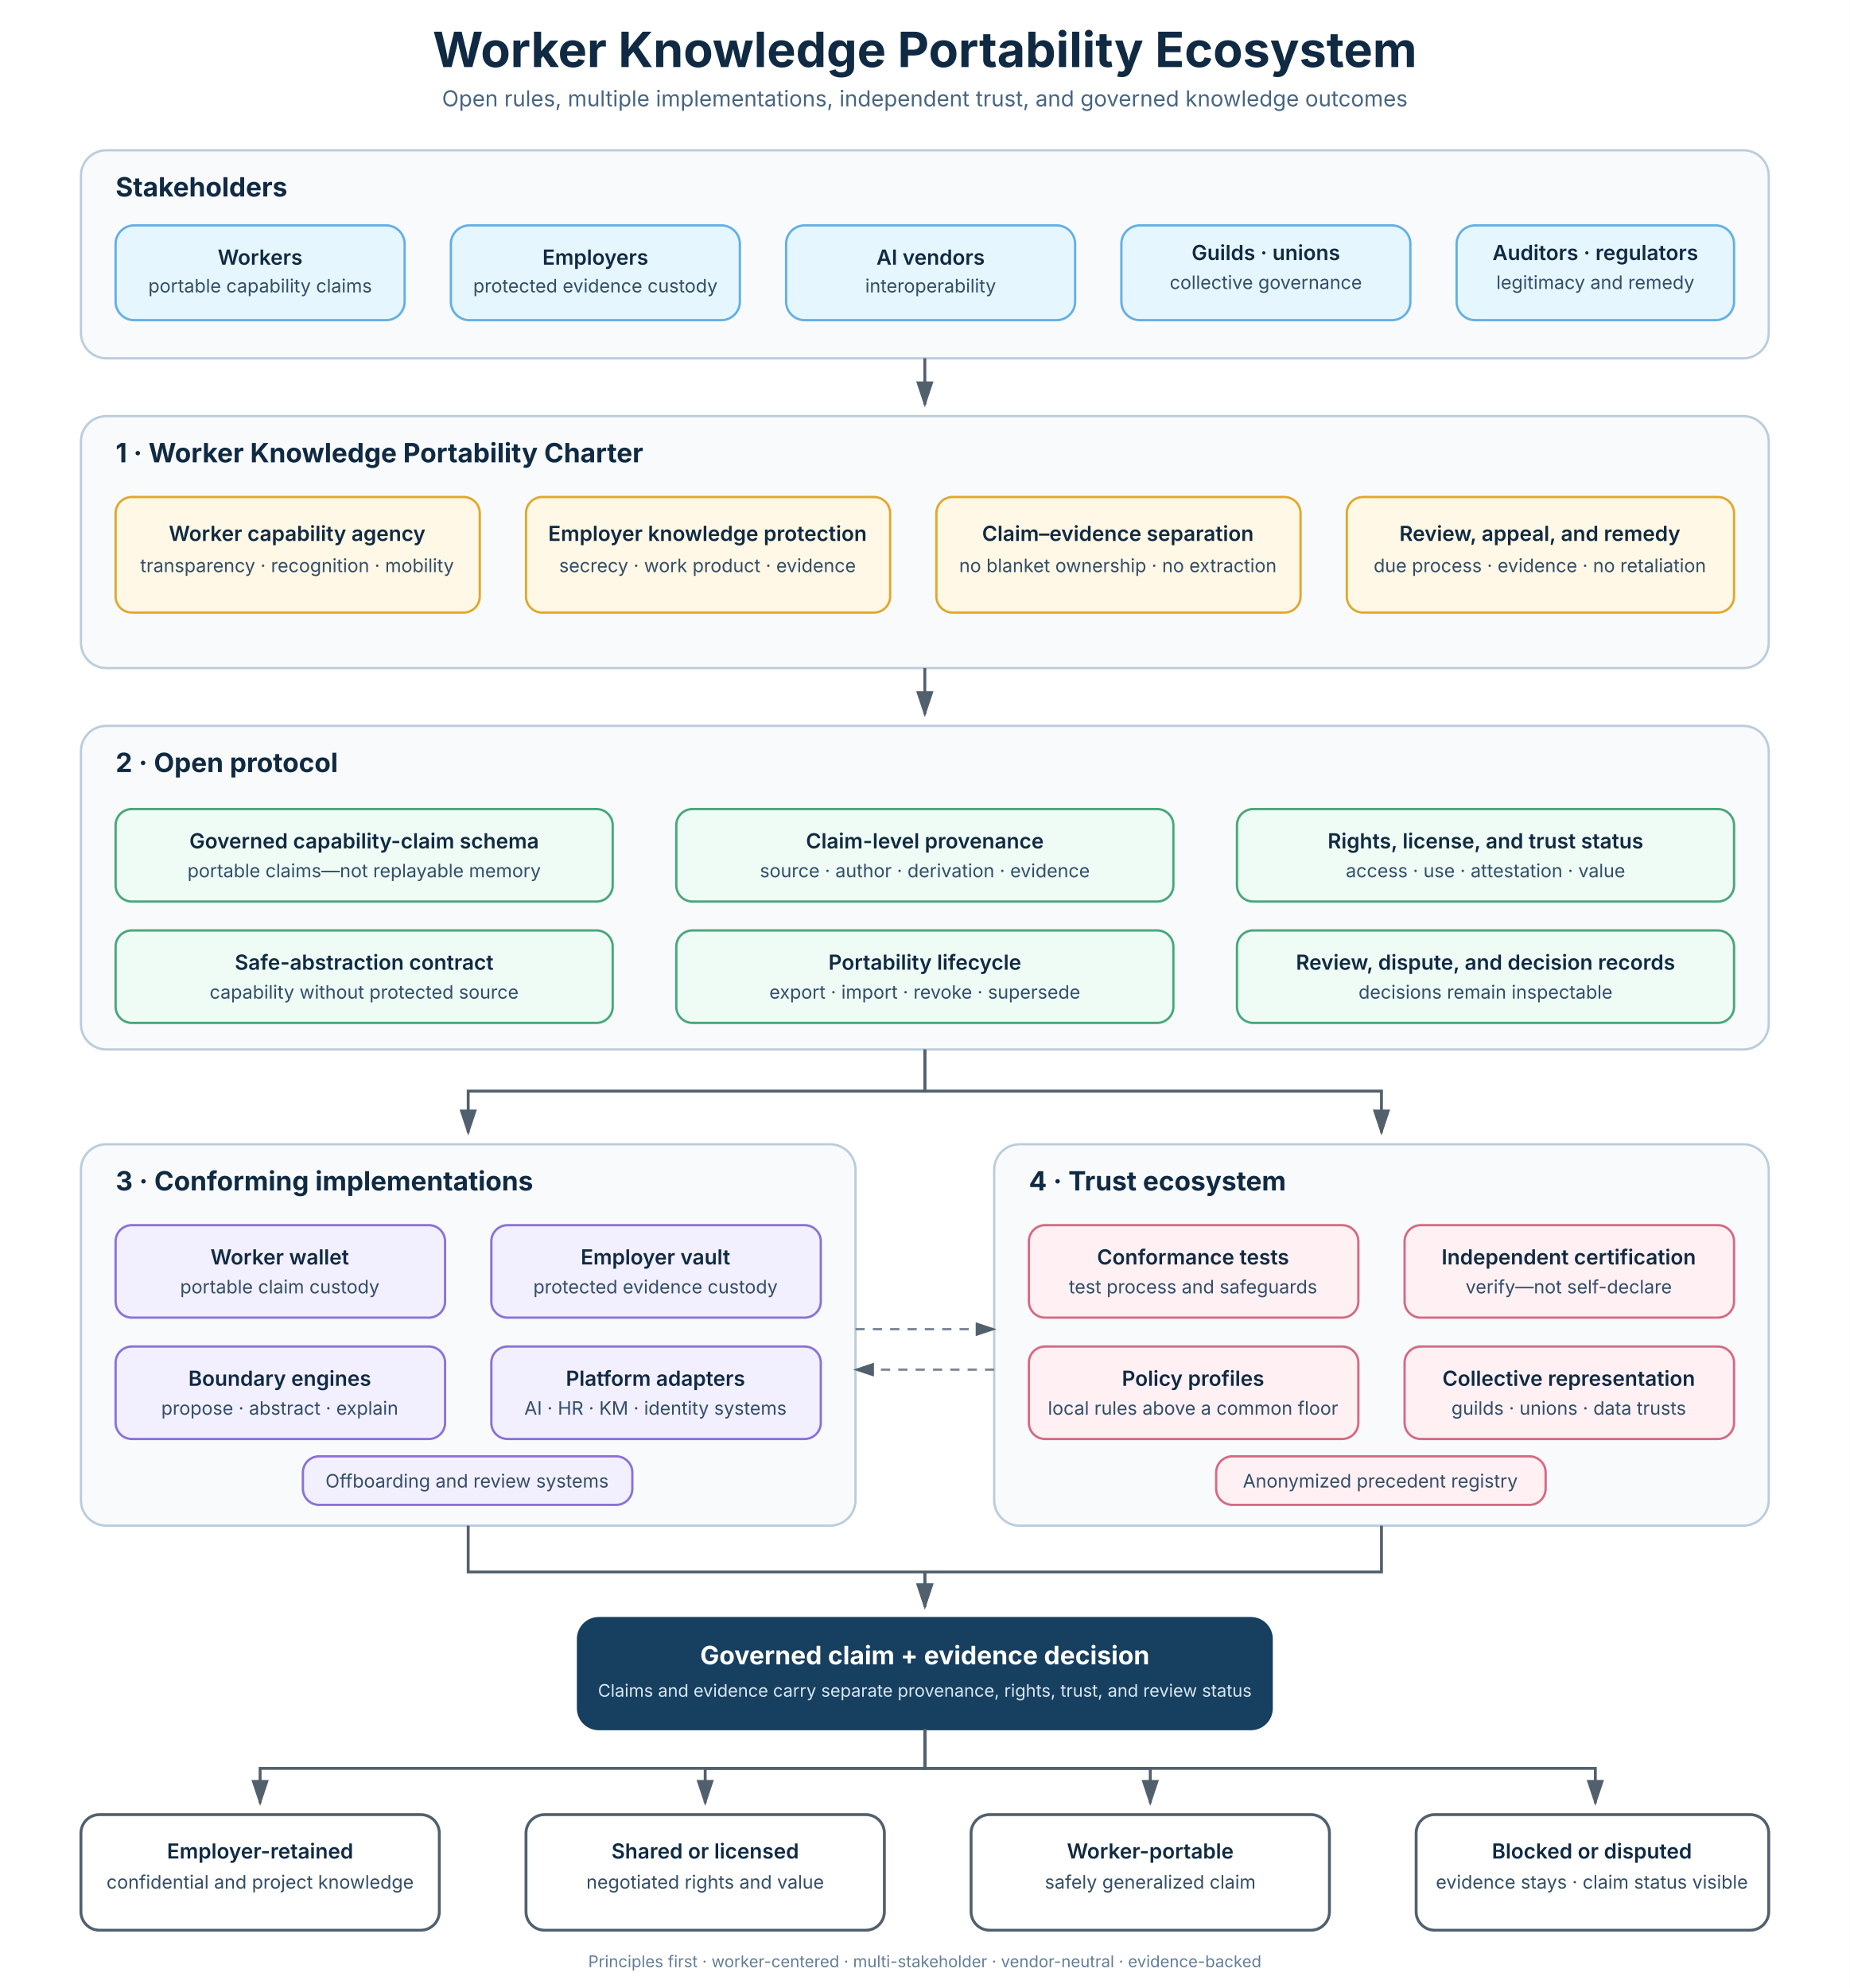
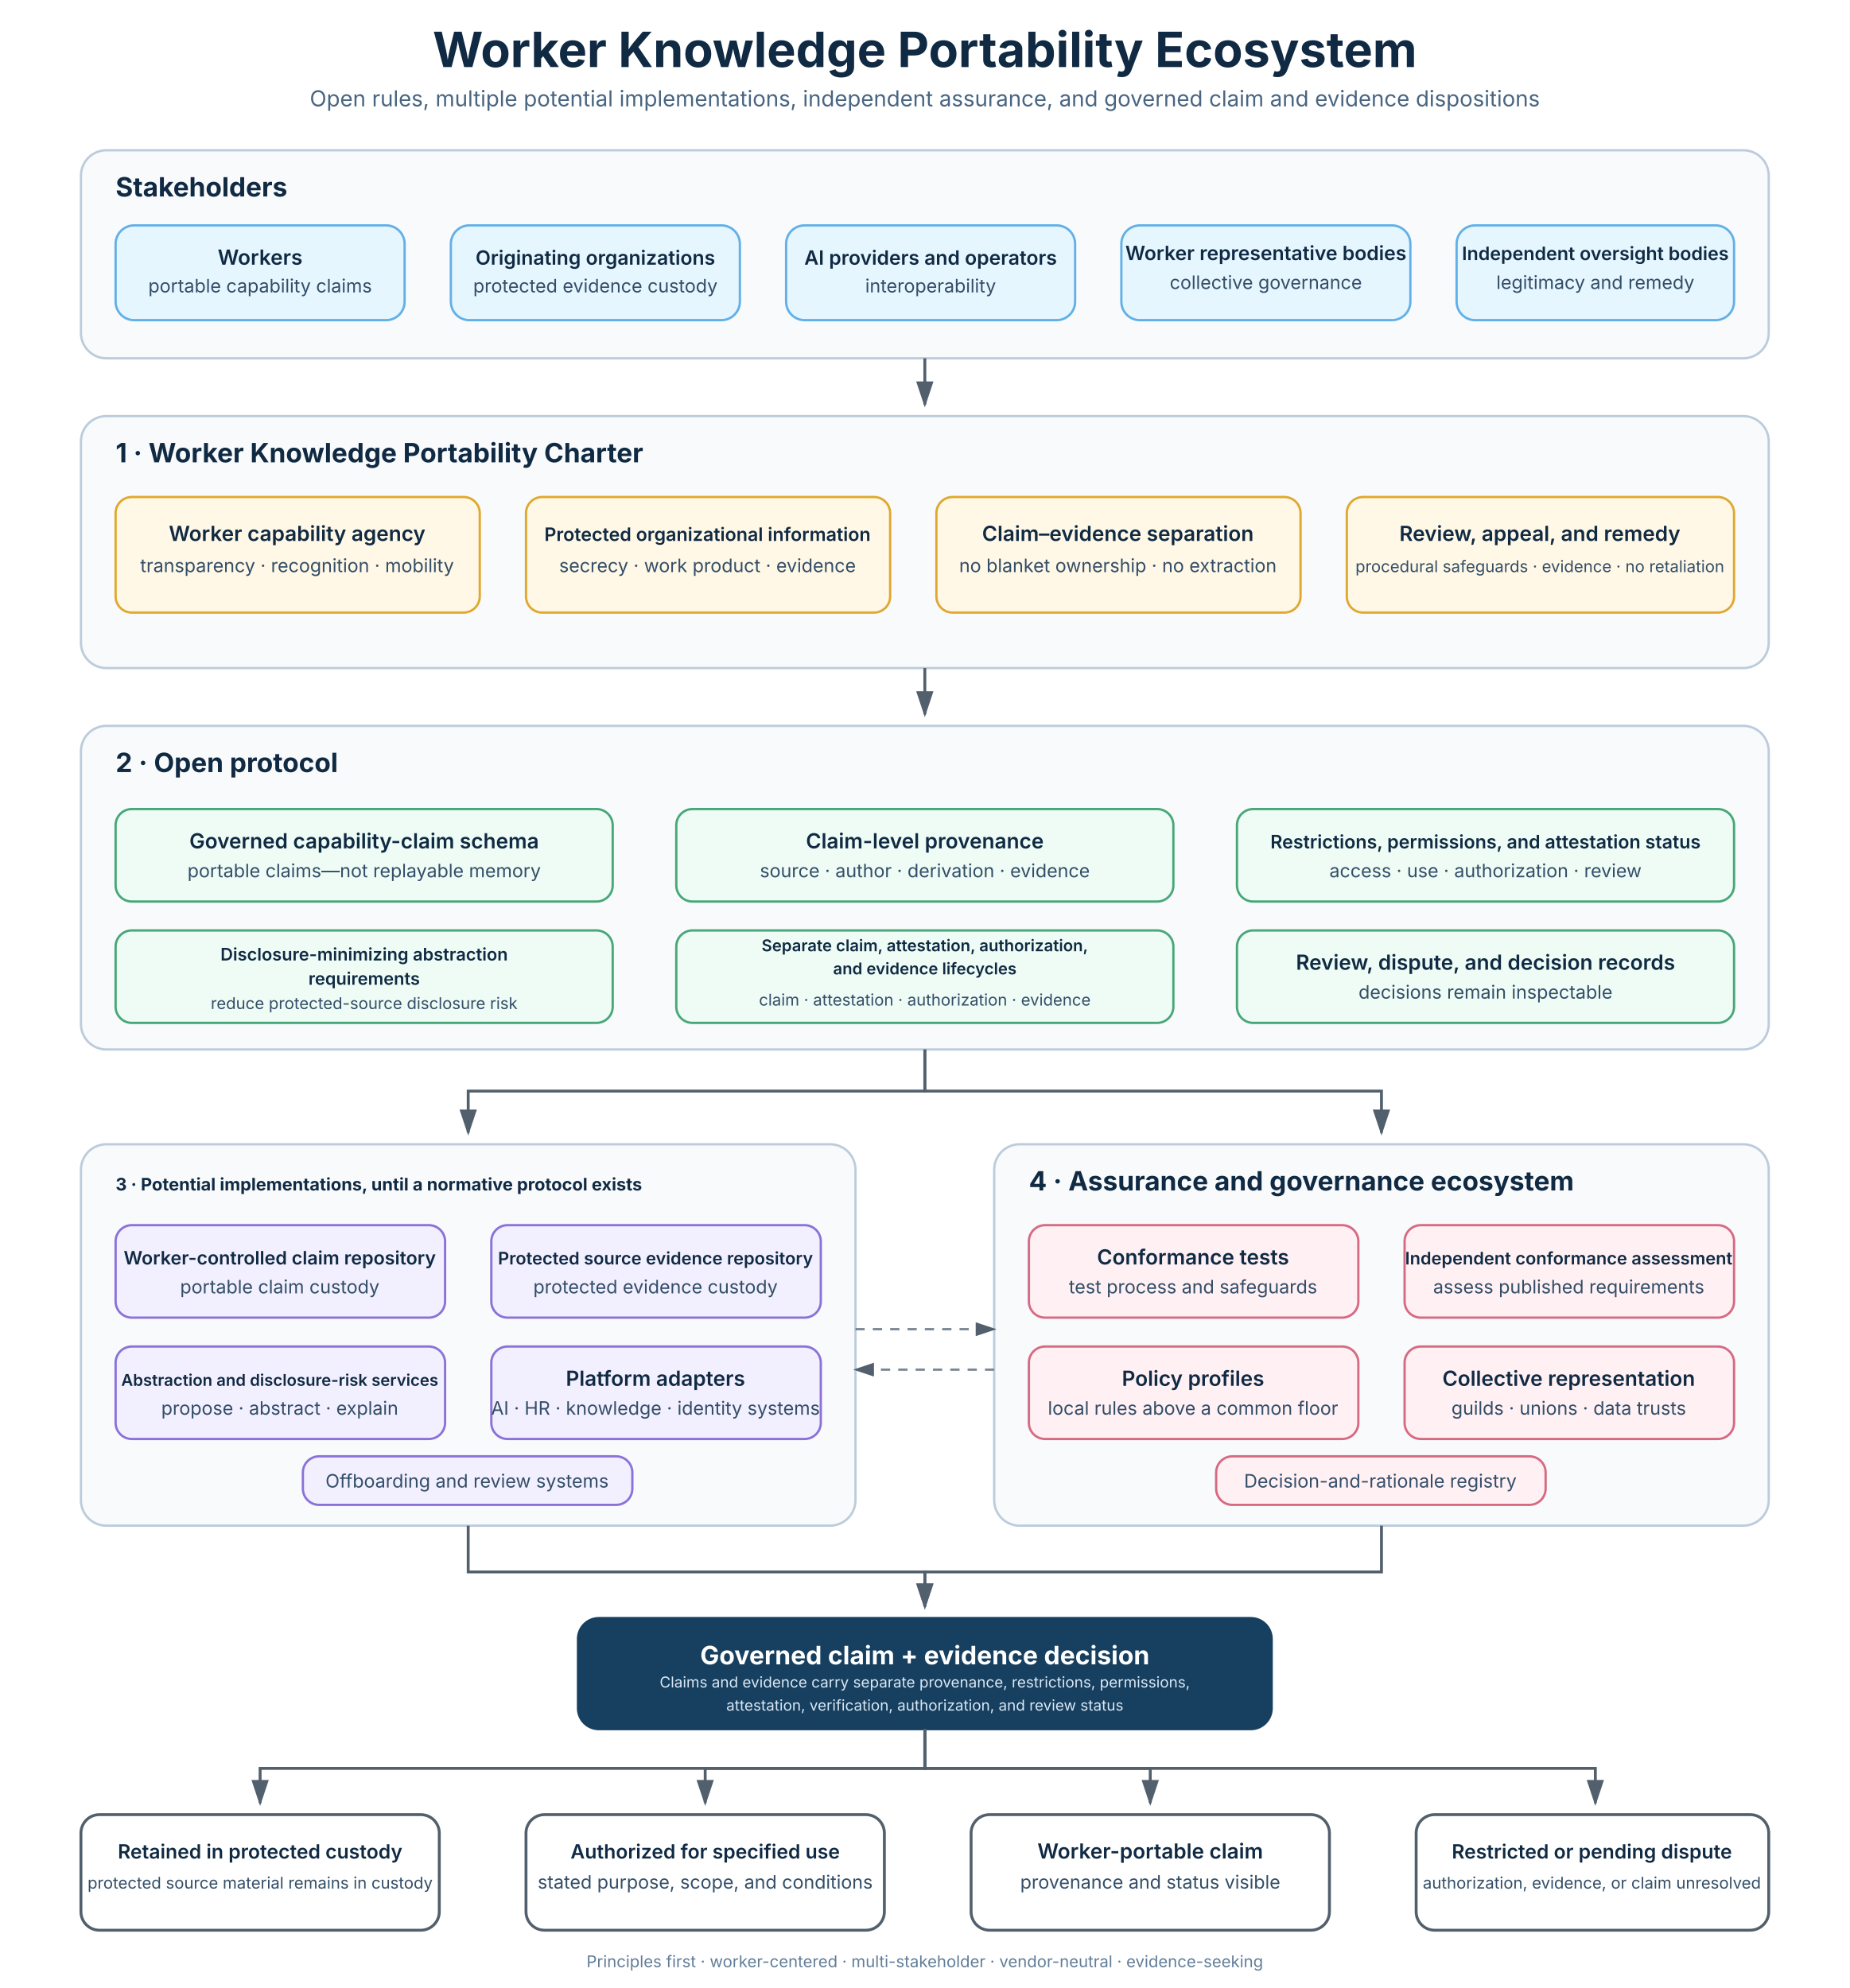
<svg xmlns="http://www.w3.org/2000/svg" width="1600" height="1720" viewBox="0 0 1600 1720" role="img" aria-labelledby="title desc">
  <defs>
    <marker id="arrow" markerWidth="10" markerHeight="10" refX="8" refY="3" orient="auto" markerUnits="strokeWidth">
      <path d="M0,0 L0,6 L9,3 z" fill="#52606d" />
    </marker>
    <style>
      .title { font: 700 42px -apple-system, BlinkMacSystemFont, "Segoe UI", sans-serif; fill: #102a43; }
      .subtitle { font: 400 19px -apple-system, BlinkMacSystemFont, "Segoe UI", sans-serif; fill: #486581; }
      .section { font: 700 23px -apple-system, BlinkMacSystemFont, "Segoe UI", sans-serif; fill: #102a43; }
+       .section[font-size="15"] { font-size: 15px; }
      .label { font: 600 18px -apple-system, BlinkMacSystemFont, "Segoe UI", sans-serif; fill: #102a43; }
+       .label[font-size="17"] { font-size: 17px; }
+       .label[font-size="16"] { font-size: 16px; }
+       .label[font-size="15"] { font-size: 15px; }
+       .label[font-size="14"] { font-size: 14px; }
      .small { font: 400 16px -apple-system, BlinkMacSystemFont, "Segoe UI", sans-serif; fill: #334e68; }
+       .small[font-size="14"] { font-size: 14px; }
      .tiny { font: 400 14px -apple-system, BlinkMacSystemFont, "Segoe UI", sans-serif; fill: #627d98; }
      .line { stroke: #52606d; stroke-width: 2.5; fill: none; marker-end: url(#arrow); }
      .feedback { stroke: #7b8794; stroke-width: 2; stroke-dasharray: 8 7; fill: none; marker-end: url(#arrow); }
      .group { fill: #f8fafc; stroke: #bcccdc; stroke-width: 2; rx: 22; }
      .stakeholder { fill: #e6f6ff; stroke: #62b0e8; stroke-width: 2; rx: 16; }
      .principle { fill: #fff8e6; stroke: #e0a82e; stroke-width: 2; rx: 14; }
      .protocol { fill: #eefcf5; stroke: #48a779; stroke-width: 2; rx: 14; }
      .implementation { fill: #f2efff; stroke: #8b72d8; stroke-width: 2; rx: 14; }
      .trust { fill: #fff0f3; stroke: #d66a83; stroke-width: 2; rx: 14; }
      .output { fill: #ffffff; stroke: #52606d; stroke-width: 2.5; rx: 16; }
      .core { fill: #173f5f; stroke: #173f5f; stroke-width: 2; rx: 18; }
      .coretext { font: 700 22px -apple-system, BlinkMacSystemFont, "Segoe UI", sans-serif; fill: #ffffff; }
      .coretiny { font: 400 15px -apple-system, BlinkMacSystemFont, "Segoe UI", sans-serif; fill: #d9e8f5; }
+       .coretiny[font-size="13"] { font-size: 13px; }
    </style>
  </defs>
  <rect width="1600" height="1720" fill="#ffffff" />
  <text x="800" y="58" text-anchor="middle" class="title">Worker Knowledge Portability Ecosystem</text>
-   <text x="800" y="92" text-anchor="middle" class="subtitle">Open rules, multiple implementations, independent trust, and governed knowledge outcomes</text>
+   <text x="800" y="92" text-anchor="middle" class="subtitle">Open rules, multiple potential implementations, independent assurance, and governed claim and evidence dispositions</text>
  <rect x="70" y="130" width="1460" height="180" class="group" />
  <text x="100" y="170" class="section">Stakeholders</text>
  <rect x="100" y="195" width="250" height="82" class="stakeholder" />
  <text x="225" y="229" text-anchor="middle" class="label">Workers</text>
  <text x="225" y="253" text-anchor="middle" class="small">portable capability claims</text>
  <rect x="390" y="195" width="250" height="82" class="stakeholder" />
-   <text x="515" y="229" text-anchor="middle" class="label">Employers</text>
+   <text x="515" y="229" text-anchor="middle" class="label" font-size="17">Originating organizations</text>
  <text x="515" y="253" text-anchor="middle" class="small">protected evidence custody</text>
  <rect x="680" y="195" width="250" height="82" class="stakeholder" />
-   <text x="805" y="229" text-anchor="middle" class="label">AI vendors</text>
+   <text x="805" y="229" text-anchor="middle" class="label" font-size="17">AI providers and operators</text>
  <text x="805" y="253" text-anchor="middle" class="small">interoperability</text>
  <rect x="970" y="195" width="250" height="82" class="stakeholder" />
-   <text x="1095" y="225" text-anchor="middle" class="label">Guilds · unions</text>
+   <text x="1095" y="225" text-anchor="middle" class="label" font-size="17">Worker representative bodies</text>
  <text x="1095" y="250" text-anchor="middle" class="small">collective governance</text>
  <rect x="1260" y="195" width="240" height="82" class="stakeholder" />
-   <text x="1380" y="225" text-anchor="middle" class="label">Auditors · regulators</text>
+   <text x="1380" y="225" text-anchor="middle" class="label" font-size="16">Independent oversight bodies</text>
  <text x="1380" y="250" text-anchor="middle" class="small">legitimacy and remedy</text>
  <path d="M800 310 L800 350" class="line" />
  <rect x="70" y="360" width="1460" height="218" class="group" />
  <text x="100" y="400" class="section">1 · Worker Knowledge Portability Charter</text>
  <rect x="100" y="430" width="315" height="100" class="principle" />
  <text x="257" y="468" text-anchor="middle" class="label">Worker capability agency</text>
  <text x="257" y="495" text-anchor="middle" class="small">transparency · recognition · mobility</text>
  <rect x="455" y="430" width="315" height="100" class="principle" />
-   <text x="612" y="468" text-anchor="middle" class="label">Employer knowledge protection</text>
+   <text x="612" y="468" text-anchor="middle" class="label" font-size="16">Protected organizational information</text>
  <text x="612" y="495" text-anchor="middle" class="small">secrecy · work product · evidence</text>
  <rect x="810" y="430" width="315" height="100" class="principle" />
  <text x="967" y="468" text-anchor="middle" class="label">Claim–evidence separation</text>
  <text x="967" y="495" text-anchor="middle" class="small">no blanket ownership · no extraction</text>
  <rect x="1165" y="430" width="335" height="100" class="principle" />
  <text x="1332" y="468" text-anchor="middle" class="label">Review, appeal, and remedy</text>
-   <text x="1332" y="495" text-anchor="middle" class="small">due process · evidence · no retaliation</text>
+   <text x="1332" y="495" text-anchor="middle" class="small" font-size="14">procedural safeguards · evidence · no retaliation</text>
  <path d="M800 578 L800 618" class="line" />
  <rect x="70" y="628" width="1460" height="280" class="group" />
  <text x="100" y="668" class="section">2 · Open protocol</text>
  <rect x="100" y="700" width="430" height="80" class="protocol" />
  <text x="315" y="734" text-anchor="middle" class="label">Governed capability-claim schema</text>
  <text x="315" y="759" text-anchor="middle" class="small">portable claims—not replayable memory</text>
  <rect x="585" y="700" width="430" height="80" class="protocol" />
  <text x="800" y="734" text-anchor="middle" class="label">Claim-level provenance</text>
  <text x="800" y="759" text-anchor="middle" class="small">source · author · derivation · evidence</text>
  <rect x="1070" y="700" width="430" height="80" class="protocol" />
-   <text x="1285" y="734" text-anchor="middle" class="label">Rights, license, and trust status</text>
-   <text x="1285" y="759" text-anchor="middle" class="small">access · use · attestation · value</text>
+   <text x="1285" y="734" text-anchor="middle" class="label" font-size="16">Restrictions, permissions, and attestation status</text>
+   <text x="1285" y="759" text-anchor="middle" class="small">access · use · authorization · review</text>
  <rect x="100" y="805" width="430" height="80" class="protocol" />
-   <text x="315" y="839" text-anchor="middle" class="label">Safe-abstraction contract</text>
-   <text x="315" y="864" text-anchor="middle" class="small">capability without protected source</text>
+   <text x="315" y="831" text-anchor="middle" class="label" font-size="15">Disclosure-minimizing abstraction</text>
+   <text x="315" y="852" text-anchor="middle" class="label" font-size="15">requirements</text>
+   <text x="315" y="873" text-anchor="middle" class="small" font-size="14">reduce protected-source disclosure risk</text>
  <rect x="585" y="805" width="430" height="80" class="protocol" />
-   <text x="800" y="839" text-anchor="middle" class="label">Portability lifecycle</text>
-   <text x="800" y="864" text-anchor="middle" class="small">export · import · revoke · supersede</text>
+   <text x="800" y="823" text-anchor="middle" class="label" font-size="14">Separate claim, attestation, authorization,</text>
+   <text x="800" y="843" text-anchor="middle" class="label" font-size="14">and evidence lifecycles</text>
+   <text x="800" y="870" text-anchor="middle" class="small" font-size="14">claim · attestation · authorization · evidence</text>
  <rect x="1070" y="805" width="430" height="80" class="protocol" />
  <text x="1285" y="839" text-anchor="middle" class="label">Review, dispute, and decision records</text>
  <text x="1285" y="864" text-anchor="middle" class="small">decisions remain inspectable</text>
  <path d="M800 908 L800 944 L405 944 L405 980" class="line" />
  <path d="M800 908 L800 944 L1195 944 L1195 980" class="line" />
  <rect x="70" y="990" width="670" height="330" class="group" />
-   <text x="100" y="1030" class="section">3 · Conforming implementations</text>
+   <text x="100" y="1030" class="section" font-size="15">3 · Potential implementations, until a normative protocol exists</text>
  <rect x="100" y="1060" width="285" height="80" class="implementation" />
-   <text x="242" y="1094" text-anchor="middle" class="label">Worker wallet</text>
+   <text x="242" y="1094" text-anchor="middle" class="label" font-size="16">Worker-controlled claim repository</text>
  <text x="242" y="1119" text-anchor="middle" class="small">portable claim custody</text>
  <rect x="425" y="1060" width="285" height="80" class="implementation" />
-   <text x="567" y="1094" text-anchor="middle" class="label">Employer vault</text>
+   <text x="567" y="1094" text-anchor="middle" class="label" font-size="15">Protected source evidence repository</text>
  <text x="567" y="1119" text-anchor="middle" class="small">protected evidence custody</text>
  <rect x="100" y="1165" width="285" height="80" class="implementation" />
-   <text x="242" y="1199" text-anchor="middle" class="label">Boundary engines</text>
+   <text x="242" y="1199" text-anchor="middle" class="label" font-size="14">Abstraction and disclosure-risk services</text>
  <text x="242" y="1224" text-anchor="middle" class="small">propose · abstract · explain</text>
  <rect x="425" y="1165" width="285" height="80" class="implementation" />
  <text x="567" y="1199" text-anchor="middle" class="label">Platform adapters</text>
-   <text x="567" y="1224" text-anchor="middle" class="small">AI · HR · KM · identity systems</text>
+   <text x="567" y="1224" text-anchor="middle" class="small">AI · HR · knowledge · identity systems</text>
  <rect x="262" y="1260" width="285" height="42" class="implementation" />
  <text x="404" y="1287" text-anchor="middle" class="small">Offboarding and review systems</text>
  <rect x="860" y="990" width="670" height="330" class="group" />
-   <text x="890" y="1030" class="section">4 · Trust ecosystem</text>
+   <text x="890" y="1030" class="section">4 · Assurance and governance ecosystem</text>
  <rect x="890" y="1060" width="285" height="80" class="trust" />
  <text x="1032" y="1094" text-anchor="middle" class="label">Conformance tests</text>
  <text x="1032" y="1119" text-anchor="middle" class="small">test process and safeguards</text>
  <rect x="1215" y="1060" width="285" height="80" class="trust" />
-   <text x="1357" y="1094" text-anchor="middle" class="label">Independent certification</text>
-   <text x="1357" y="1119" text-anchor="middle" class="small">verify—not self-declare</text>
+   <text x="1357" y="1094" text-anchor="middle" class="label" font-size="15">Independent conformance assessment</text>
+   <text x="1357" y="1119" text-anchor="middle" class="small">assess published requirements</text>
  <rect x="890" y="1165" width="285" height="80" class="trust" />
  <text x="1032" y="1199" text-anchor="middle" class="label">Policy profiles</text>
  <text x="1032" y="1224" text-anchor="middle" class="small">local rules above a common floor</text>
  <rect x="1215" y="1165" width="285" height="80" class="trust" />
  <text x="1357" y="1199" text-anchor="middle" class="label">Collective representation</text>
  <text x="1357" y="1224" text-anchor="middle" class="small">guilds · unions · data trusts</text>
  <rect x="1052" y="1260" width="285" height="42" class="trust" />
-   <text x="1194" y="1287" text-anchor="middle" class="small">Anonymized precedent registry</text>
+   <text x="1194" y="1287" text-anchor="middle" class="small">Decision-and-rationale registry</text>
  <path d="M740 1150 L860 1150" class="feedback" />
  <path d="M860 1185 L740 1185" class="feedback" />
  <path d="M405 1320 L405 1360 L800 1360 L800 1390" class="line" />
  <path d="M1195 1320 L1195 1360 L800 1360 L800 1390" class="line" />
  <rect x="500" y="1400" width="600" height="96" class="core" />
  <text x="800" y="1440" text-anchor="middle" class="coretext">Governed claim + evidence decision</text>
-   <text x="800" y="1468" text-anchor="middle" class="coretiny">Claims and evidence carry separate provenance, rights, trust, and review status</text>
+   <text x="800" y="1460" text-anchor="middle" class="coretiny" font-size="13">Claims and evidence carry separate provenance, restrictions, permissions,</text>
+   <text x="800" y="1480" text-anchor="middle" class="coretiny" font-size="13">attestation, verification, authorization, and review status</text>
  <path d="M800 1496 L800 1530 L225 1530 L225 1560" class="line" />
  <path d="M800 1496 L800 1530 L610 1530 L610 1560" class="line" />
  <path d="M800 1496 L800 1530 L995 1530 L995 1560" class="line" />
  <path d="M800 1496 L800 1530 L1380 1530 L1380 1560" class="line" />
  <rect x="70" y="1570" width="310" height="100" class="output" />
-   <text x="225" y="1608" text-anchor="middle" class="label">Employer-retained</text>
-   <text x="225" y="1634" text-anchor="middle" class="small">confidential and project knowledge</text>
+   <text x="225" y="1608" text-anchor="middle" class="label" font-size="17">Retained in protected custody</text>
+   <text x="225" y="1634" text-anchor="middle" class="small" font-size="14">protected source material remains in custody</text>
  <rect x="455" y="1570" width="310" height="100" class="output" />
-   <text x="610" y="1608" text-anchor="middle" class="label">Shared or licensed</text>
-   <text x="610" y="1634" text-anchor="middle" class="small">negotiated rights and value</text>
+   <text x="610" y="1608" text-anchor="middle" class="label" font-size="17">Authorized for specified use</text>
+   <text x="610" y="1634" text-anchor="middle" class="small">stated purpose, scope, and conditions</text>
  <rect x="840" y="1570" width="310" height="100" class="output" />
-   <text x="995" y="1608" text-anchor="middle" class="label">Worker-portable</text>
-   <text x="995" y="1634" text-anchor="middle" class="small">safely generalized claim</text>
+   <text x="995" y="1608" text-anchor="middle" class="label">Worker-portable claim</text>
+   <text x="995" y="1634" text-anchor="middle" class="small">provenance and status visible</text>
  <rect x="1225" y="1570" width="305" height="100" class="output" />
-   <text x="1377" y="1608" text-anchor="middle" class="label">Blocked or disputed</text>
-   <text x="1377" y="1634" text-anchor="middle" class="small">evidence stays · claim status visible</text>
-   <text x="800" y="1702" text-anchor="middle" class="tiny">Principles first · worker-centered · multi-stakeholder · vendor-neutral · evidence-backed</text>
+   <text x="1377" y="1608" text-anchor="middle" class="label" font-size="17">Restricted or pending dispute</text>
+   <text x="1377" y="1634" text-anchor="middle" class="small" font-size="14">authorization, evidence, or claim unresolved</text>
+   <text x="800" y="1702" text-anchor="middle" class="tiny">Principles first · worker-centered · multi-stakeholder · vendor-neutral · evidence-seeking</text>
</svg>
